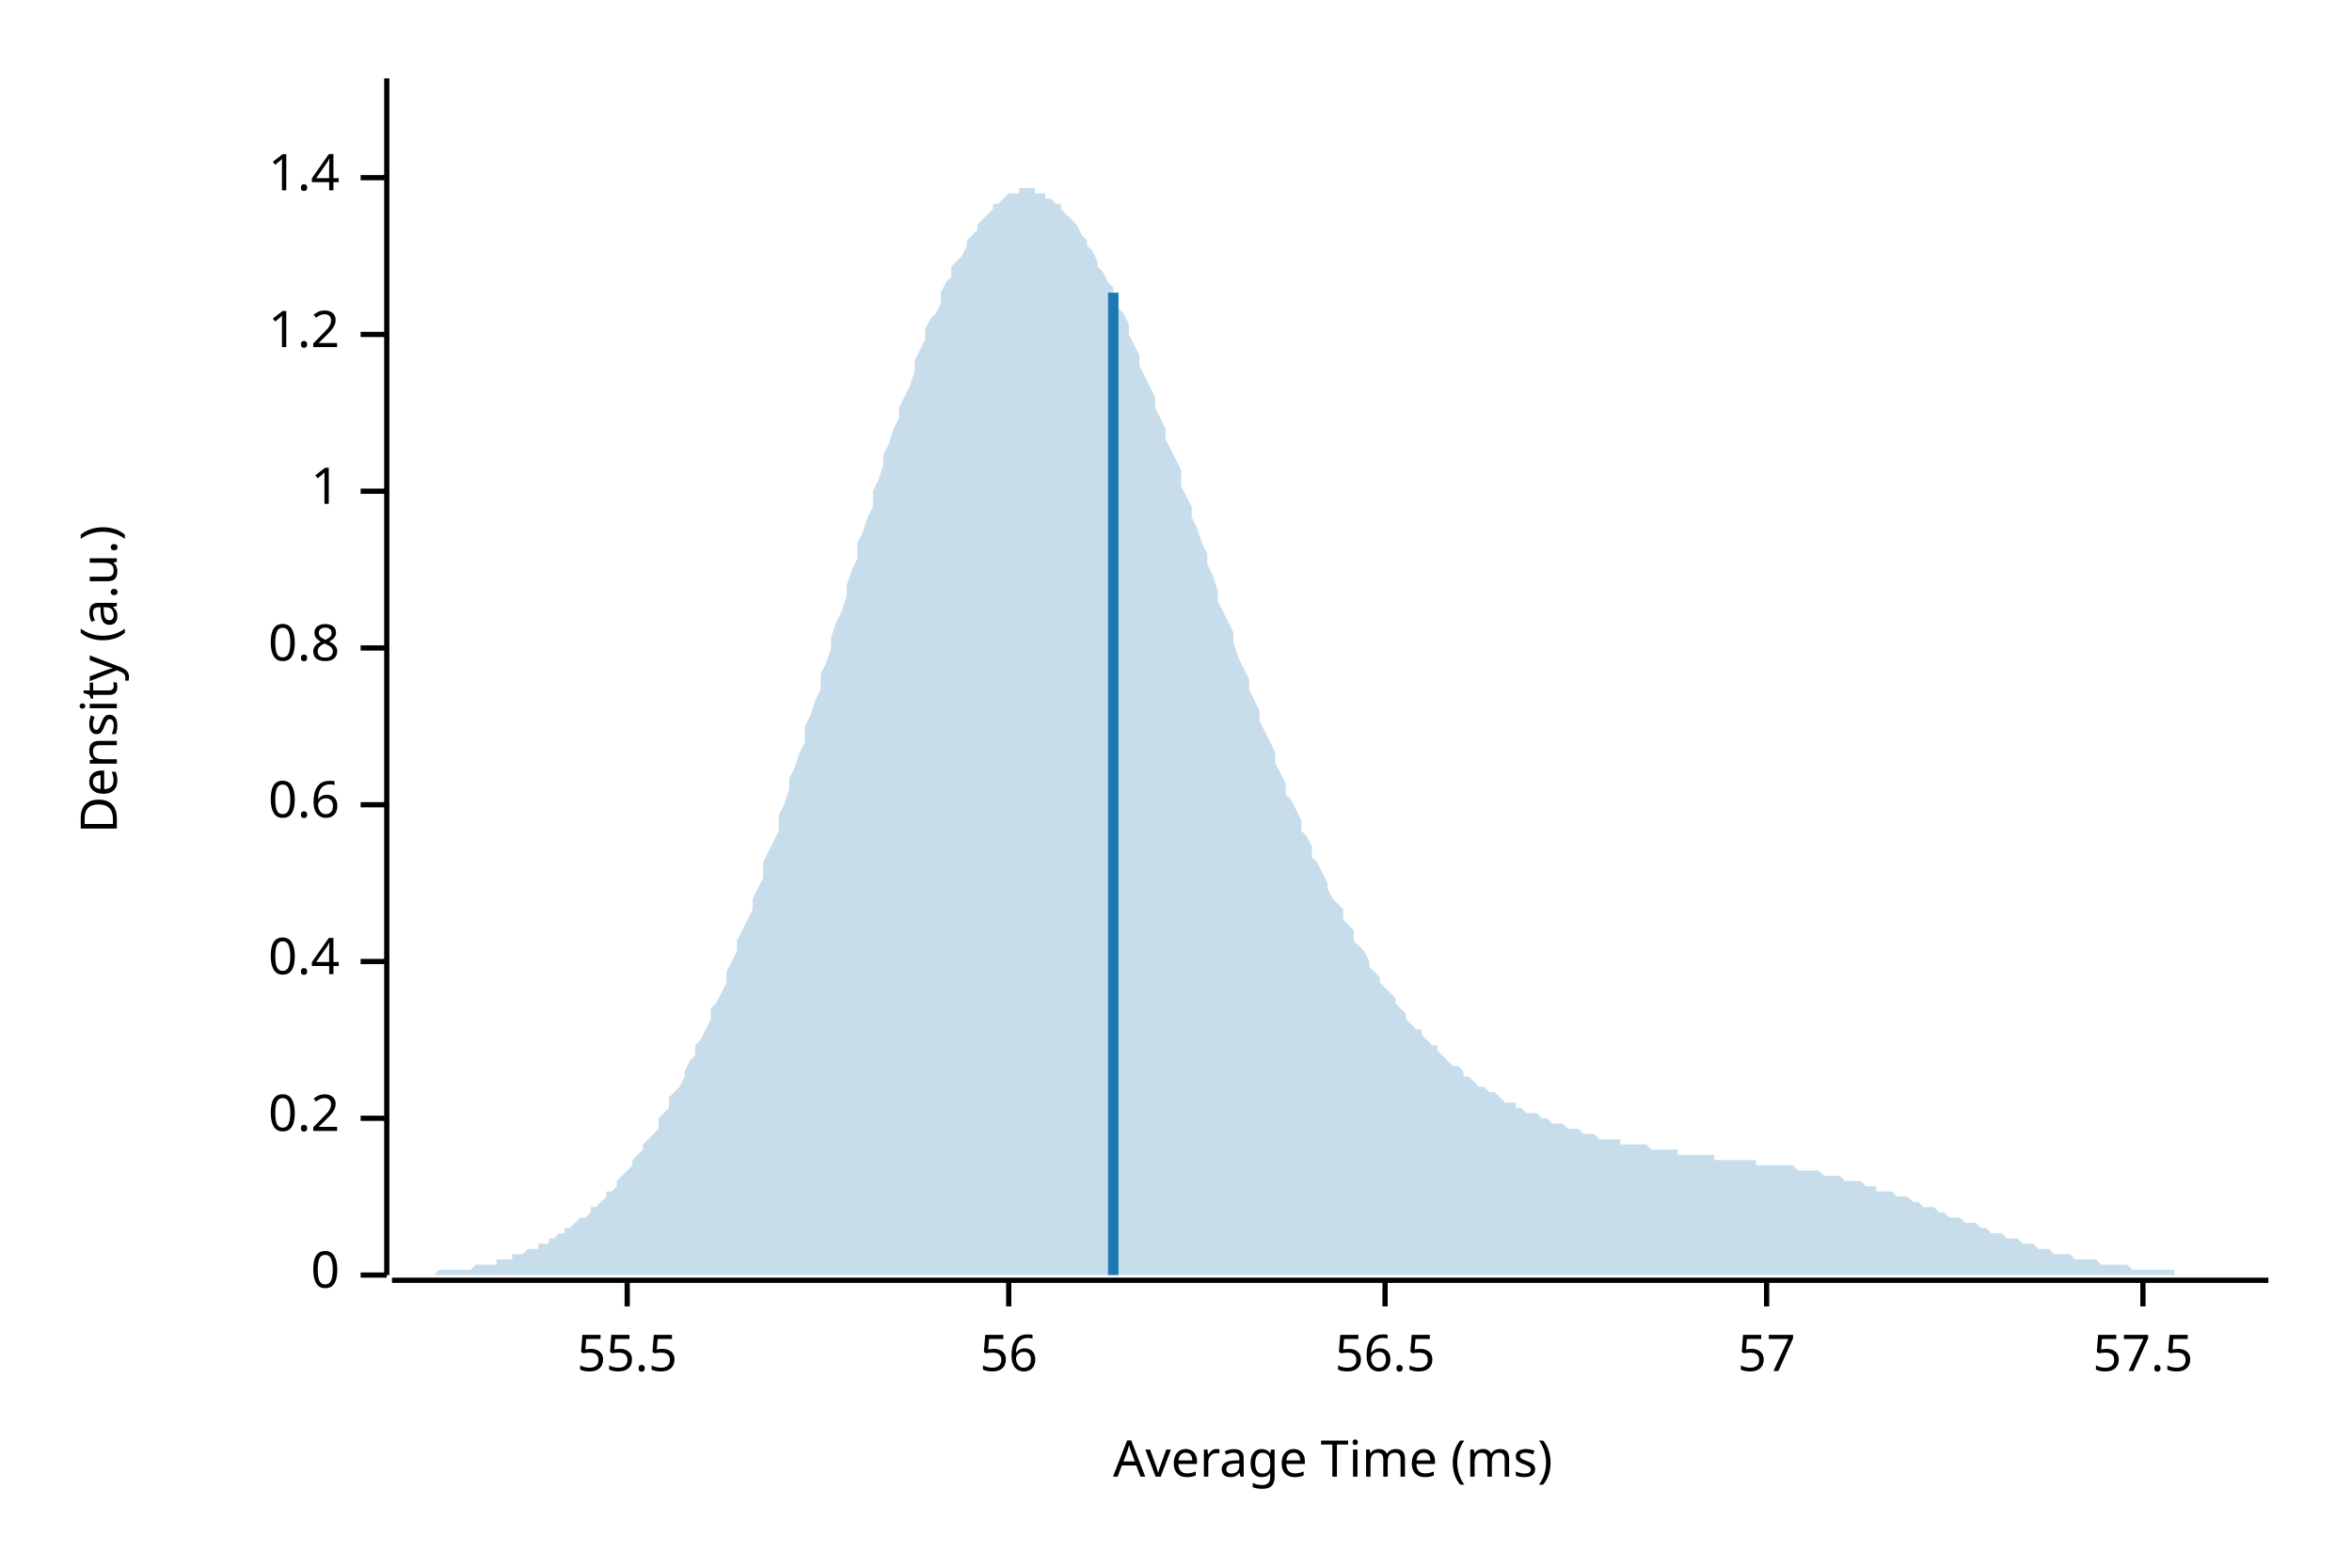
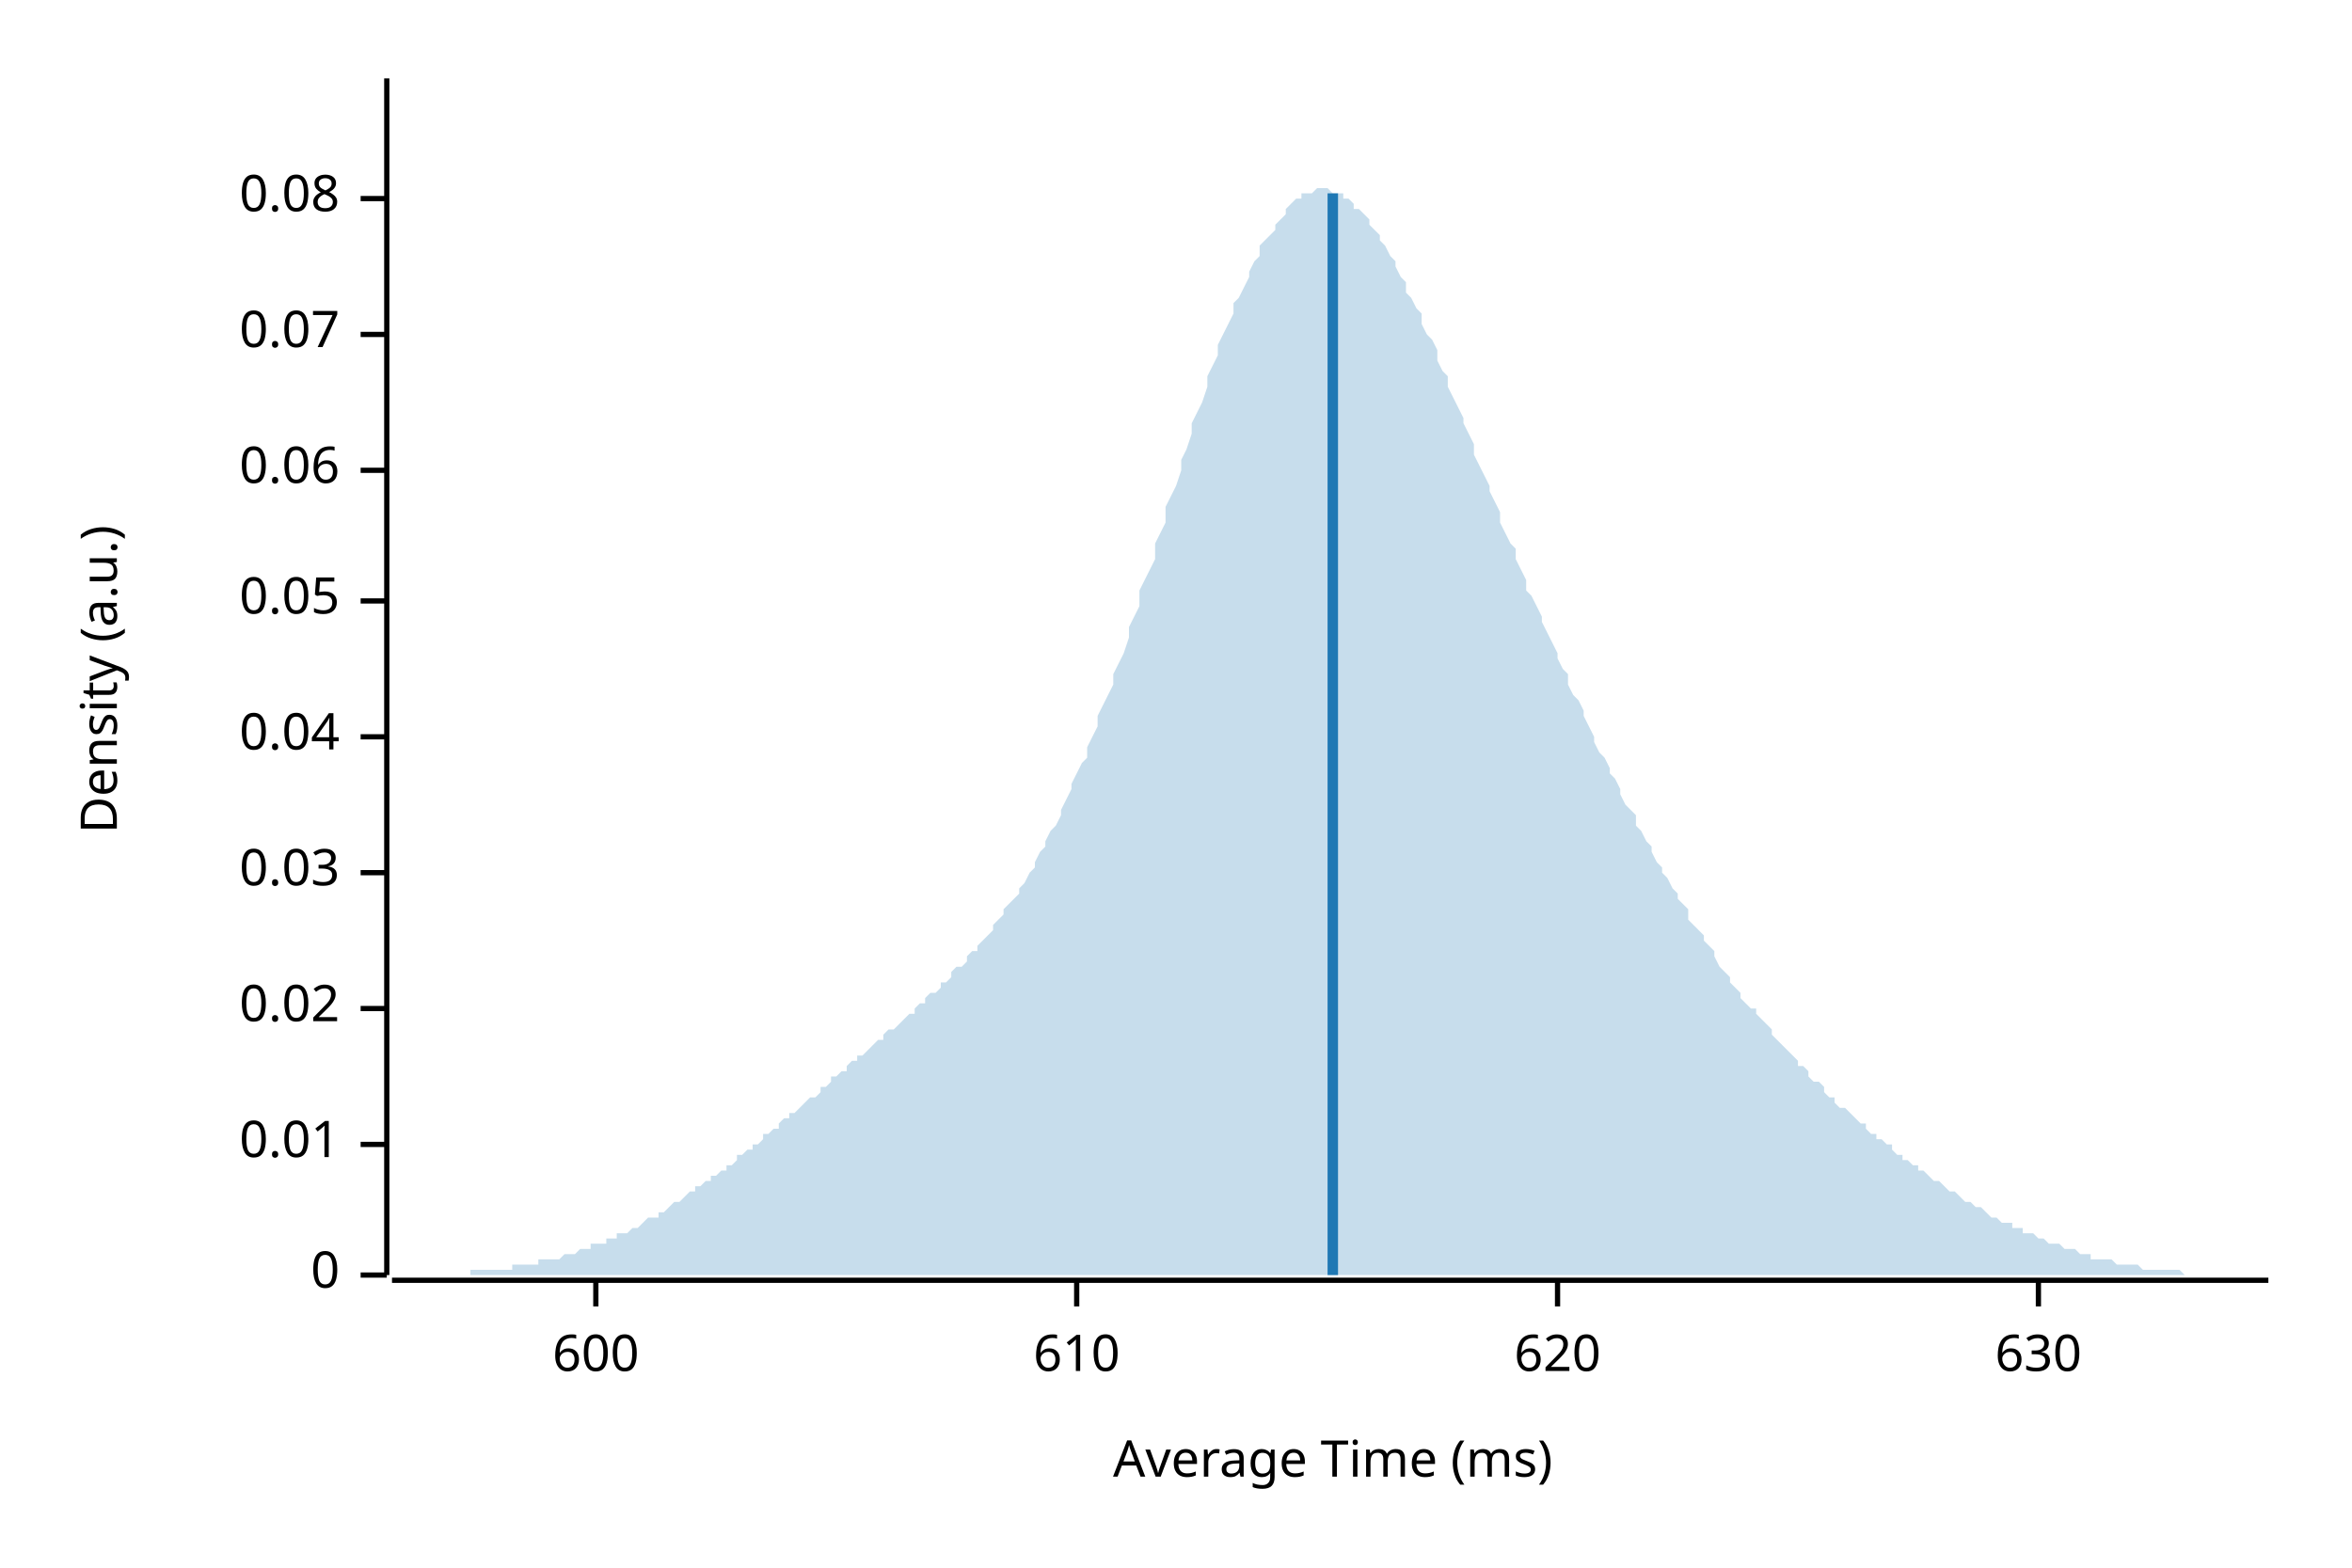
<svg xmlns="http://www.w3.org/2000/svg" width="450" height="300" viewBox="0 0 450 300">
  <text x="15" y="130" dy="0.76em" text-anchor="middle" font-family="sans-serif" font-size="9.677" opacity="1" fill="#000000" transform="rotate(270, 15, 130)">
Density (a.u.)
</text>
  <text x="255" y="285" dy="-0.5ex" text-anchor="middle" font-family="sans-serif" font-size="9.677" opacity="1" fill="#000000">
Average Time (ms)
</text>
  <polyline fill="none" opacity="1" stroke="#000000" stroke-width="1" points="74,15 74,244 " />
  <text x="65" y="244" dy="0.5ex" text-anchor="end" font-family="sans-serif" font-size="9.677" opacity="1" fill="#000000">
0
</text>
  <polyline fill="none" opacity="1" stroke="#000000" stroke-width="1" points="69,244 74,244 " />
-   <text x="65" y="214" dy="0.5ex" text-anchor="end" font-family="sans-serif" font-size="9.677" opacity="1" fill="#000000">
- 0.2
+   <text x="65" y="219" dy="0.5ex" text-anchor="end" font-family="sans-serif" font-size="9.677" opacity="1" fill="#000000">
+ 0.01
</text>
-   <polyline fill="none" opacity="1" stroke="#000000" stroke-width="1" points="69,214 74,214 " />
-   <text x="65" y="184" dy="0.5ex" text-anchor="end" font-family="sans-serif" font-size="9.677" opacity="1" fill="#000000">
- 0.4
+   <polyline fill="none" opacity="1" stroke="#000000" stroke-width="1" points="69,219 74,219 " />
+   <text x="65" y="193" dy="0.5ex" text-anchor="end" font-family="sans-serif" font-size="9.677" opacity="1" fill="#000000">
+ 0.02
</text>
-   <polyline fill="none" opacity="1" stroke="#000000" stroke-width="1" points="69,184 74,184 " />
-   <text x="65" y="154" dy="0.5ex" text-anchor="end" font-family="sans-serif" font-size="9.677" opacity="1" fill="#000000">
- 0.6
+   <polyline fill="none" opacity="1" stroke="#000000" stroke-width="1" points="69,193 74,193 " />
+   <text x="65" y="167" dy="0.5ex" text-anchor="end" font-family="sans-serif" font-size="9.677" opacity="1" fill="#000000">
+ 0.03
</text>
-   <polyline fill="none" opacity="1" stroke="#000000" stroke-width="1" points="69,154 74,154 " />
-   <text x="65" y="124" dy="0.5ex" text-anchor="end" font-family="sans-serif" font-size="9.677" opacity="1" fill="#000000">
- 0.8
+   <polyline fill="none" opacity="1" stroke="#000000" stroke-width="1" points="69,167 74,167 " />
+   <text x="65" y="141" dy="0.5ex" text-anchor="end" font-family="sans-serif" font-size="9.677" opacity="1" fill="#000000">
+ 0.04
</text>
-   <polyline fill="none" opacity="1" stroke="#000000" stroke-width="1" points="69,124 74,124 " />
-   <text x="65" y="94" dy="0.5ex" text-anchor="end" font-family="sans-serif" font-size="9.677" opacity="1" fill="#000000">
- 1
+   <polyline fill="none" opacity="1" stroke="#000000" stroke-width="1" points="69,141 74,141 " />
+   <text x="65" y="115" dy="0.5ex" text-anchor="end" font-family="sans-serif" font-size="9.677" opacity="1" fill="#000000">
+ 0.05
</text>
-   <polyline fill="none" opacity="1" stroke="#000000" stroke-width="1" points="69,94 74,94 " />
+   <polyline fill="none" opacity="1" stroke="#000000" stroke-width="1" points="69,115 74,115 " />
+   <text x="65" y="90" dy="0.5ex" text-anchor="end" font-family="sans-serif" font-size="9.677" opacity="1" fill="#000000">
+ 0.06
+ </text>
+   <polyline fill="none" opacity="1" stroke="#000000" stroke-width="1" points="69,90 74,90 " />
  <text x="65" y="64" dy="0.5ex" text-anchor="end" font-family="sans-serif" font-size="9.677" opacity="1" fill="#000000">
- 1.2
+ 0.07
</text>
  <polyline fill="none" opacity="1" stroke="#000000" stroke-width="1" points="69,64 74,64 " />
-   <text x="65" y="34" dy="0.5ex" text-anchor="end" font-family="sans-serif" font-size="9.677" opacity="1" fill="#000000">
- 1.4
+   <text x="65" y="38" dy="0.5ex" text-anchor="end" font-family="sans-serif" font-size="9.677" opacity="1" fill="#000000">
+ 0.08
</text>
-   <polyline fill="none" opacity="1" stroke="#000000" stroke-width="1" points="69,34 74,34 " />
+   <polyline fill="none" opacity="1" stroke="#000000" stroke-width="1" points="69,38 74,38 " />
  <polyline fill="none" opacity="1" stroke="#000000" stroke-width="1" points="75,245 434,245 " />
-   <text x="120" y="255" dy="0.76em" text-anchor="middle" font-family="sans-serif" font-size="9.677" opacity="1" fill="#000000">
- 55.5
+   <text x="114" y="255" dy="0.76em" text-anchor="middle" font-family="sans-serif" font-size="9.677" opacity="1" fill="#000000">
+ 600
</text>
-   <polyline fill="none" opacity="1" stroke="#000000" stroke-width="1" points="120,245 120,250 " />
-   <text x="193" y="255" dy="0.76em" text-anchor="middle" font-family="sans-serif" font-size="9.677" opacity="1" fill="#000000">
- 56
+   <polyline fill="none" opacity="1" stroke="#000000" stroke-width="1" points="114,245 114,250 " />
+   <text x="206" y="255" dy="0.76em" text-anchor="middle" font-family="sans-serif" font-size="9.677" opacity="1" fill="#000000">
+ 610
</text>
-   <polyline fill="none" opacity="1" stroke="#000000" stroke-width="1" points="193,245 193,250 " />
-   <text x="265" y="255" dy="0.76em" text-anchor="middle" font-family="sans-serif" font-size="9.677" opacity="1" fill="#000000">
- 56.5
+   <polyline fill="none" opacity="1" stroke="#000000" stroke-width="1" points="206,245 206,250 " />
+   <text x="298" y="255" dy="0.76em" text-anchor="middle" font-family="sans-serif" font-size="9.677" opacity="1" fill="#000000">
+ 620
</text>
-   <polyline fill="none" opacity="1" stroke="#000000" stroke-width="1" points="265,245 265,250 " />
-   <text x="338" y="255" dy="0.76em" text-anchor="middle" font-family="sans-serif" font-size="9.677" opacity="1" fill="#000000">
- 57
+   <polyline fill="none" opacity="1" stroke="#000000" stroke-width="1" points="298,245 298,250 " />
+   <text x="390" y="255" dy="0.76em" text-anchor="middle" font-family="sans-serif" font-size="9.677" opacity="1" fill="#000000">
+ 630
</text>
-   <polyline fill="none" opacity="1" stroke="#000000" stroke-width="1" points="338,245 338,250 " />
-   <text x="410" y="255" dy="0.76em" text-anchor="middle" font-family="sans-serif" font-size="9.677" opacity="1" fill="#000000">
- 57.5
- </text>
-   <polyline fill="none" opacity="1" stroke="#000000" stroke-width="1" points="410,245 410,250 " />
-   <polygon opacity="0.25" fill="#1F78B4" points="75,244 75,244 76,244 77,244 77,244 78,244 79,244 80,244 80,244 81,244 82,244 82,244 83,244 84,243 85,243 85,243 86,243 87,243 87,243 88,243 89,243 90,243 90,243 91,242 92,242 92,242 93,242 94,242 95,242 95,241 96,241 97,241 98,241 98,240 99,240 100,240 100,240 101,239 102,239 103,239 103,238 104,238 105,238 105,237 106,237 107,236 108,236 108,235 109,235 110,234 110,234 111,233 112,233 113,232 113,231 114,231 115,230 116,229 116,228 117,228 118,227 118,226 119,225 120,224 121,223 121,222 122,221 123,220 123,219 124,218 125,217 126,216 126,214 127,213 128,212 128,210 129,209 130,208 131,206 131,205 132,203 133,202 133,200 134,199 135,197 136,195 136,193 137,192 138,190 139,188 139,186 140,184 141,182 141,180 142,178 143,176 144,174 144,172 145,170 146,168 146,165 147,163 148,161 149,159 149,156 150,154 151,151 151,149 152,147 153,144 154,142 154,139 155,137 156,134 157,132 157,129 158,127 159,124 159,122 160,119 161,117 162,114 162,112 163,109 164,107 164,104 165,102 166,99 167,97 167,94 168,92 169,89 169,87 170,85 171,82 172,80 172,78 173,76 174,74 175,71 175,69 176,67 177,65 177,63 178,61 179,60 180,58 180,56 181,54 182,53 182,51 183,50 184,49 185,47 185,46 186,45 187,44 187,43 188,42 189,41 190,40 190,39 191,39 192,38 192,38 193,37 194,37 195,37 195,36 196,36 197,36 198,36 198,37 199,37 200,37 200,38 201,38 202,39 203,39 203,40 204,41 205,42 205,42 206,43 207,45 208,46 208,47 209,48 210,50 210,51 211,52 212,54 213,55 213,57 214,59 215,60 216,62 216,64 217,66 218,68 218,70 219,72 220,74 221,76 221,78 222,80 223,82 223,84 224,86 225,88 226,90 226,93 227,95 228,97 228,99 229,101 230,104 231,106 231,108 232,110 233,113 233,115 234,117 235,119 236,121 236,123 237,126 238,128 239,130 239,132 240,134 241,136 241,138 242,140 243,142 244,144 244,146 245,148 246,150 246,152 247,153 248,155 249,157 249,159 250,160 251,162 251,164 252,165 253,167 254,169 254,170 255,172 256,173 257,174 257,176 258,177 259,178 259,180 260,181 261,182 262,184 262,185 263,186 264,187 264,188 265,189 266,190 267,191 267,192 268,193 269,194 269,195 270,196 271,197 272,197 272,198 273,199 274,200 275,200 275,201 276,202 277,203 277,203 278,204 279,204 280,205 280,206 281,206 282,207 282,207 283,208 284,208 285,209 285,209 286,209 287,210 287,210 288,211 289,211 290,211 290,212 291,212 292,213 292,213 293,213 294,213 295,214 295,214 296,214 297,215 298,215 298,215 299,215 300,216 300,216 301,216 302,216 303,217 303,217 304,217 305,217 305,217 306,218 307,218 308,218 308,218 309,218 310,218 310,219 311,219 312,219 313,219 313,219 314,219 315,219 316,220 316,220 317,220 318,220 318,220 319,220 320,220 321,220 321,221 322,221 323,221 323,221 324,221 325,221 326,221 326,221 327,221 328,221 328,222 329,222 330,222 331,222 331,222 332,222 333,222 333,222 334,222 335,222 336,222 336,223 337,223 338,223 339,223 339,223 340,223 341,223 341,223 342,223 343,223 344,224 344,224 345,224 346,224 346,224 347,224 348,224 349,225 349,225 350,225 351,225 351,225 352,225 353,226 354,226 354,226 355,226 356,226 357,227 357,227 358,227 359,227 359,228 360,228 361,228 362,228 362,228 363,229 364,229 364,229 365,229 366,230 367,230 367,230 368,231 369,231 369,231 370,231 371,232 372,232 372,232 373,233 374,233 375,233 375,233 376,234 377,234 377,234 378,234 379,235 380,235 380,235 381,236 382,236 382,236 383,236 384,237 385,237 385,237 386,237 387,238 387,238 388,238 389,238 390,239 390,239 391,239 392,239 392,239 393,240 394,240 395,240 395,240 396,240 397,241 398,241 398,241 399,241 400,241 400,241 401,241 402,242 403,242 403,242 404,242 405,242 405,242 406,242 407,242 408,243 408,243 409,243 410,243 410,243 411,243 412,243 413,243 413,243 414,243 415,243 416,243 416,244 417,244 418,244 418,244 419,244 420,244 421,244 421,244 422,244 423,244 423,244 424,244 425,244 426,244 426,244 427,244 428,244 428,244 429,244 430,244 431,244 431,244 432,244 433,244 434,244 434,244 75,244 " />
-   <polyline fill="none" opacity="1" stroke="#1F78B4" stroke-width="2" points="213,244 213,56 " />
+   <polyline fill="none" opacity="1" stroke="#000000" stroke-width="1" points="390,245 390,250 " />
+   <polygon opacity="0.25" fill="#1F78B4" points="75,244 75,244 76,244 77,244 77,244 78,244 79,244 80,244 80,244 81,244 82,244 82,244 83,244 84,244 85,244 85,244 86,244 87,244 87,244 88,244 89,244 90,244 90,243 91,243 92,243 92,243 93,243 94,243 95,243 95,243 96,243 97,243 98,243 98,242 99,242 100,242 100,242 101,242 102,242 103,242 103,241 104,241 105,241 105,241 106,241 107,241 108,240 108,240 109,240 110,240 110,240 111,239 112,239 113,239 113,238 114,238 115,238 116,238 116,237 117,237 118,237 118,236 119,236 120,236 121,235 121,235 122,235 123,234 123,234 124,233 125,233 126,233 126,232 127,232 128,231 128,231 129,230 130,230 131,229 131,229 132,228 133,228 133,227 134,227 135,226 136,226 136,225 137,225 138,224 139,224 139,223 140,223 141,222 141,221 142,221 143,220 144,220 144,219 145,219 146,218 146,217 147,217 148,216 149,216 149,215 150,214 151,214 151,213 152,213 153,212 154,211 154,211 155,210 156,210 157,209 157,208 158,208 159,207 159,206 160,206 161,205 162,205 162,204 163,203 164,203 164,202 165,202 166,201 167,200 167,200 168,199 169,199 169,198 170,197 171,197 172,196 172,196 173,195 174,194 175,194 175,193 176,192 177,192 177,191 178,190 179,190 180,189 180,188 181,188 182,187 182,186 183,185 184,185 185,184 185,183 186,182 187,182 187,181 188,180 189,179 190,178 190,177 191,176 192,175 192,174 193,173 194,172 195,171 195,170 196,169 197,167 198,166 198,165 199,163 200,162 200,161 201,159 202,158 203,156 203,155 204,153 205,151 205,150 206,148 207,146 208,145 208,143 209,141 210,139 210,137 211,135 212,133 213,131 213,129 214,127 215,125 216,122 216,120 217,118 218,116 218,113 219,111 220,109 221,107 221,104 222,102 223,100 223,97 224,95 225,93 226,90 226,88 227,86 228,83 228,81 229,79 230,77 231,74 231,72 232,70 233,68 233,66 234,64 235,62 236,60 236,58 237,57 238,55 239,53 239,52 240,50 241,49 241,47 242,46 243,45 244,44 244,43 245,42 246,41 246,40 247,39 248,38 249,38 249,37 250,37 251,37 251,37 252,36 253,36 254,36 254,36 255,37 256,37 257,37 257,38 258,38 259,39 259,40 260,40 261,41 262,42 262,43 263,44 264,45 264,46 265,47 266,49 267,50 267,51 268,53 269,54 269,56 270,57 271,59 272,60 272,62 273,64 274,65 275,67 275,69 276,71 277,72 277,74 278,76 279,78 280,80 280,81 281,83 282,85 282,87 283,89 284,91 285,93 285,94 286,96 287,98 287,100 288,102 289,104 290,105 290,107 291,109 292,111 292,113 293,114 294,116 295,118 295,119 296,121 297,123 298,125 298,126 299,128 300,129 300,131 301,133 302,134 303,136 303,137 304,139 305,141 305,142 306,144 307,145 308,147 308,148 309,149 310,151 310,152 311,154 312,155 313,156 313,158 314,159 315,161 316,162 316,163 317,165 318,166 318,167 319,168 320,170 321,171 321,172 322,173 323,174 323,176 324,177 325,178 326,179 326,180 327,181 328,182 328,183 329,185 330,186 331,187 331,188 332,189 333,190 333,191 334,192 335,193 336,193 336,194 337,195 338,196 339,197 339,198 340,199 341,200 341,200 342,201 343,202 344,203 344,204 345,204 346,205 346,206 347,207 348,207 349,208 349,209 350,210 351,210 351,211 352,212 353,212 354,213 354,213 355,214 356,215 357,215 357,216 358,217 359,217 359,218 360,218 361,219 362,219 362,220 363,221 364,221 364,222 365,222 366,223 367,223 367,224 368,224 369,225 369,225 370,226 371,226 372,227 372,227 373,228 374,228 375,229 375,229 376,230 377,230 377,230 378,231 379,231 380,232 380,232 381,233 382,233 382,233 383,234 384,234 385,234 385,235 386,235 387,235 387,236 388,236 389,236 390,237 390,237 391,237 392,238 392,238 393,238 394,238 395,239 395,239 396,239 397,239 398,240 398,240 399,240 400,240 400,241 401,241 402,241 403,241 403,241 404,241 405,242 405,242 406,242 407,242 408,242 408,242 409,242 410,243 410,243 411,243 412,243 413,243 413,243 414,243 415,243 416,243 416,243 417,243 418,244 418,244 419,244 420,244 421,244 421,244 422,244 423,244 423,244 424,244 425,244 426,244 426,244 427,244 428,244 428,244 429,244 430,244 431,244 431,244 432,244 433,244 434,244 434,244 75,244 " />
+   <polyline fill="none" opacity="1" stroke="#1F78B4" stroke-width="2" points="255,244 255,37 " />
</svg>
